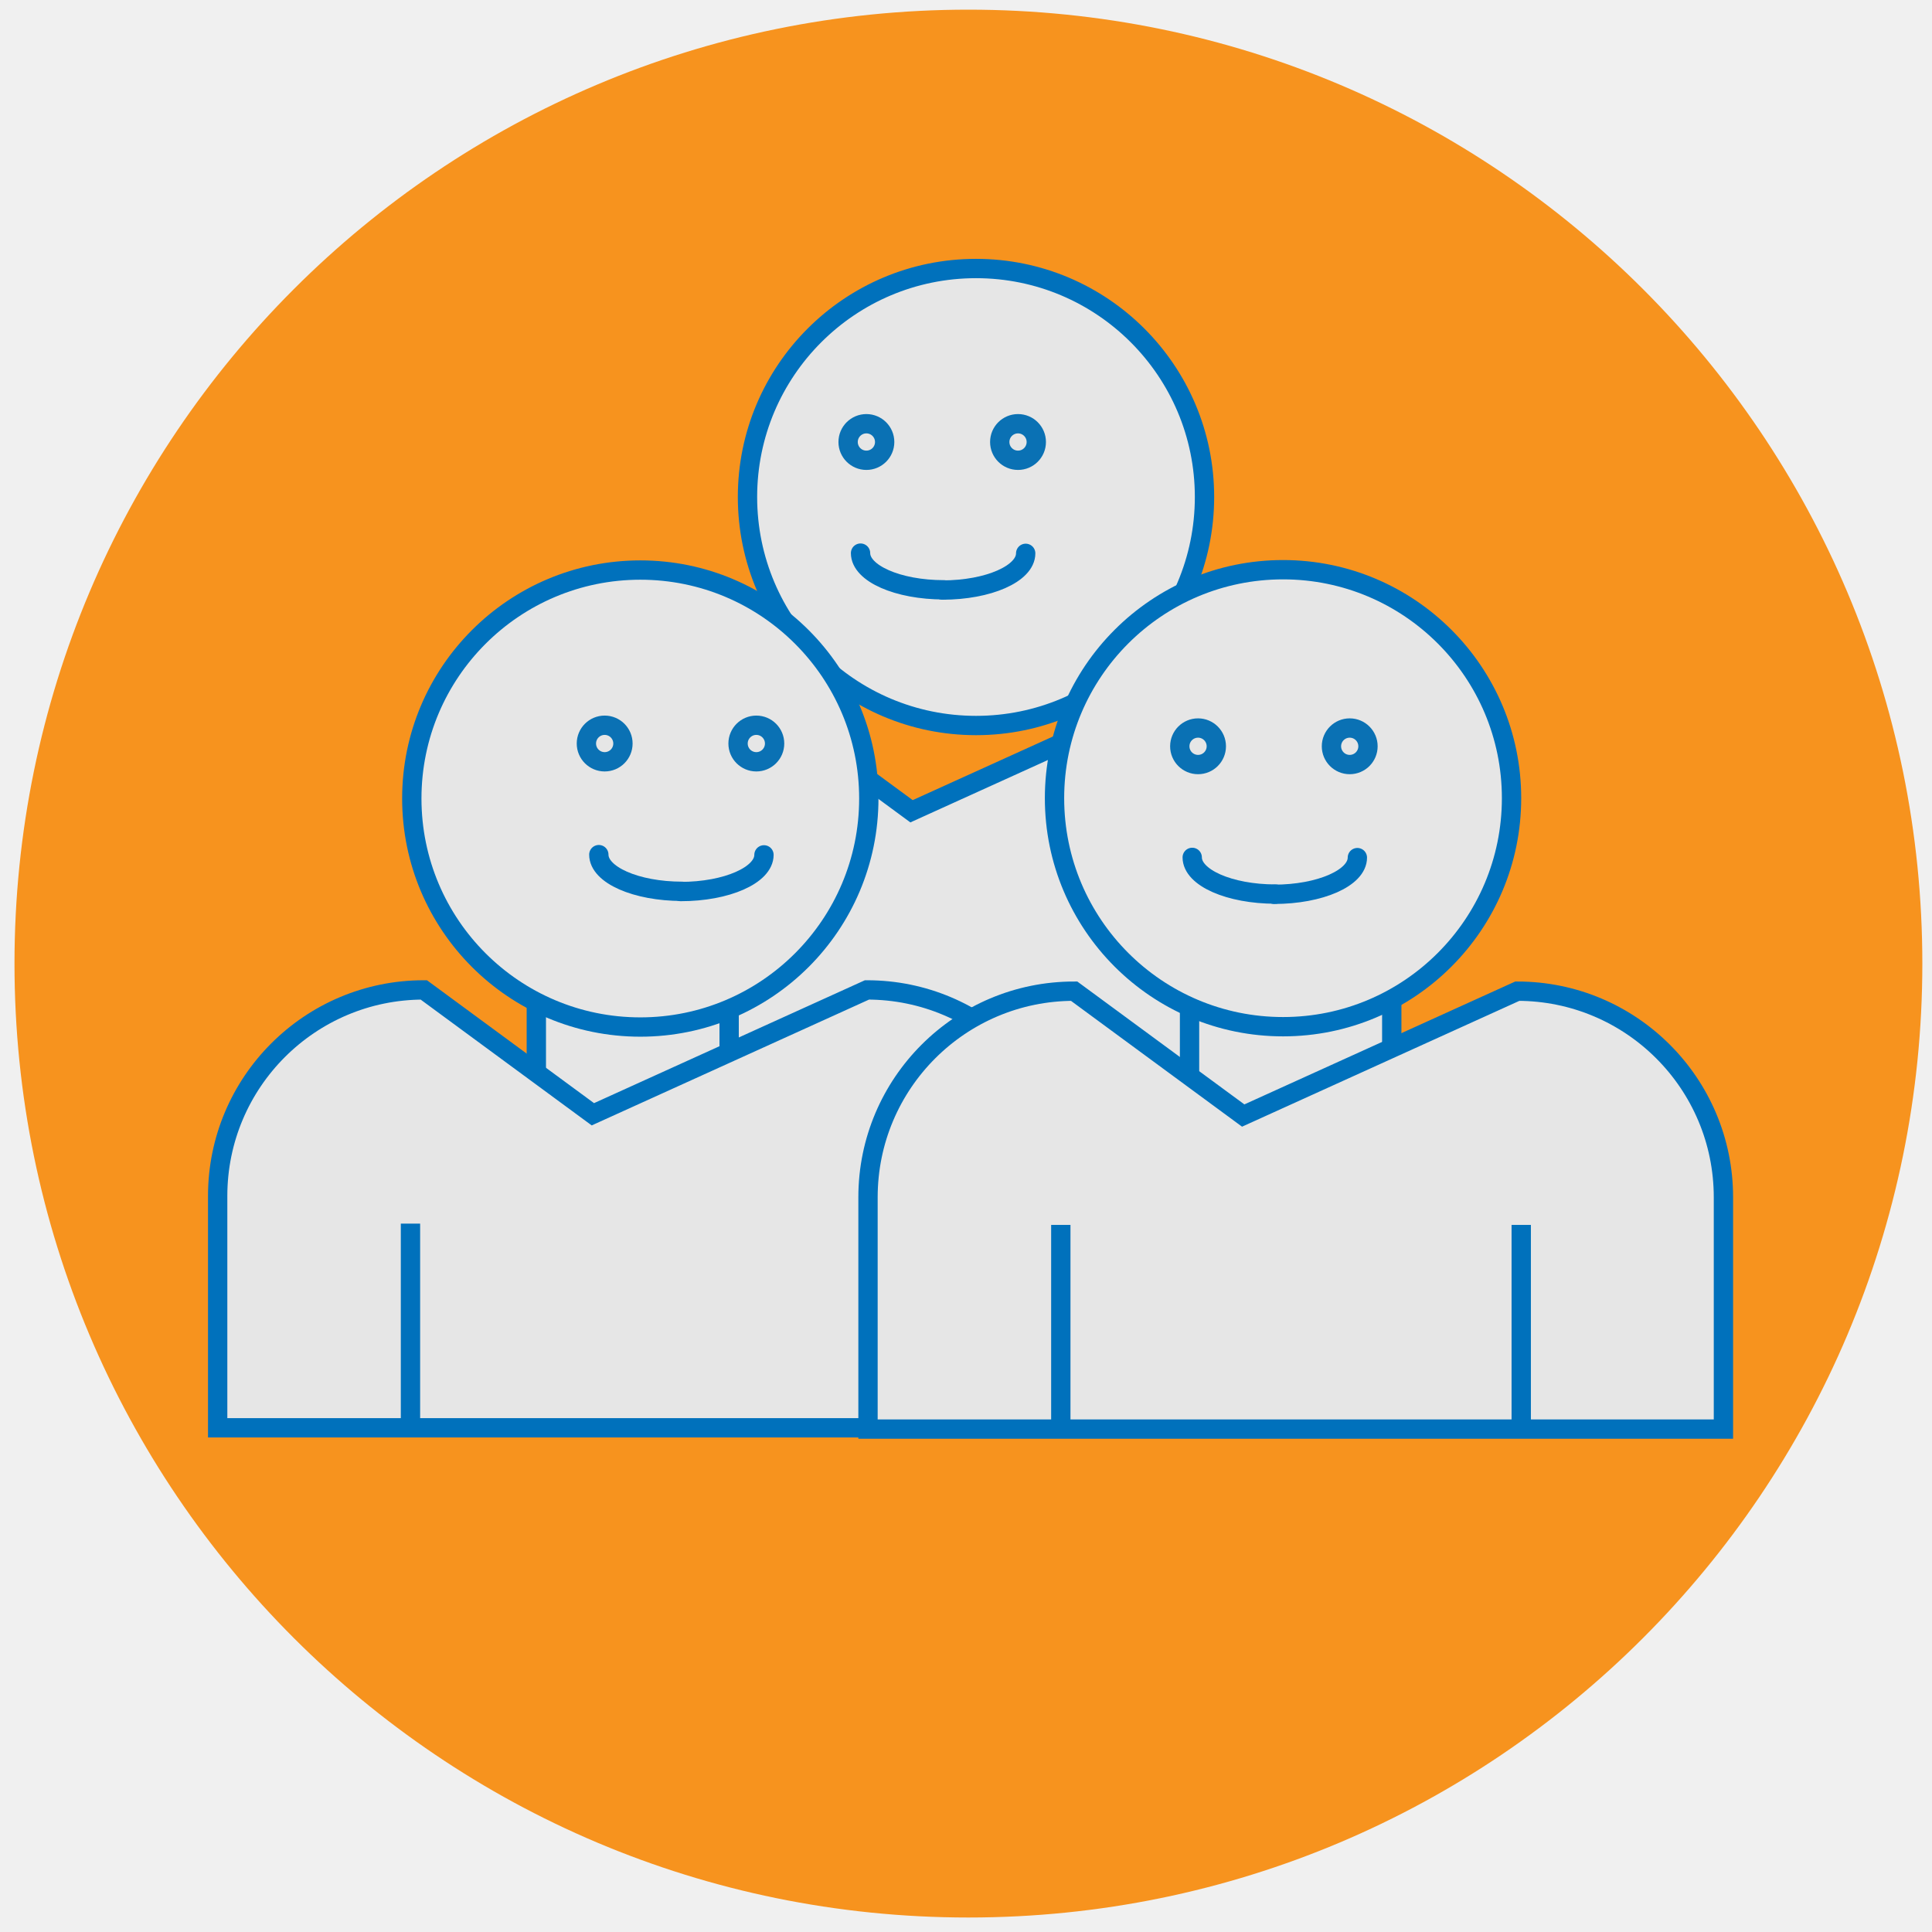
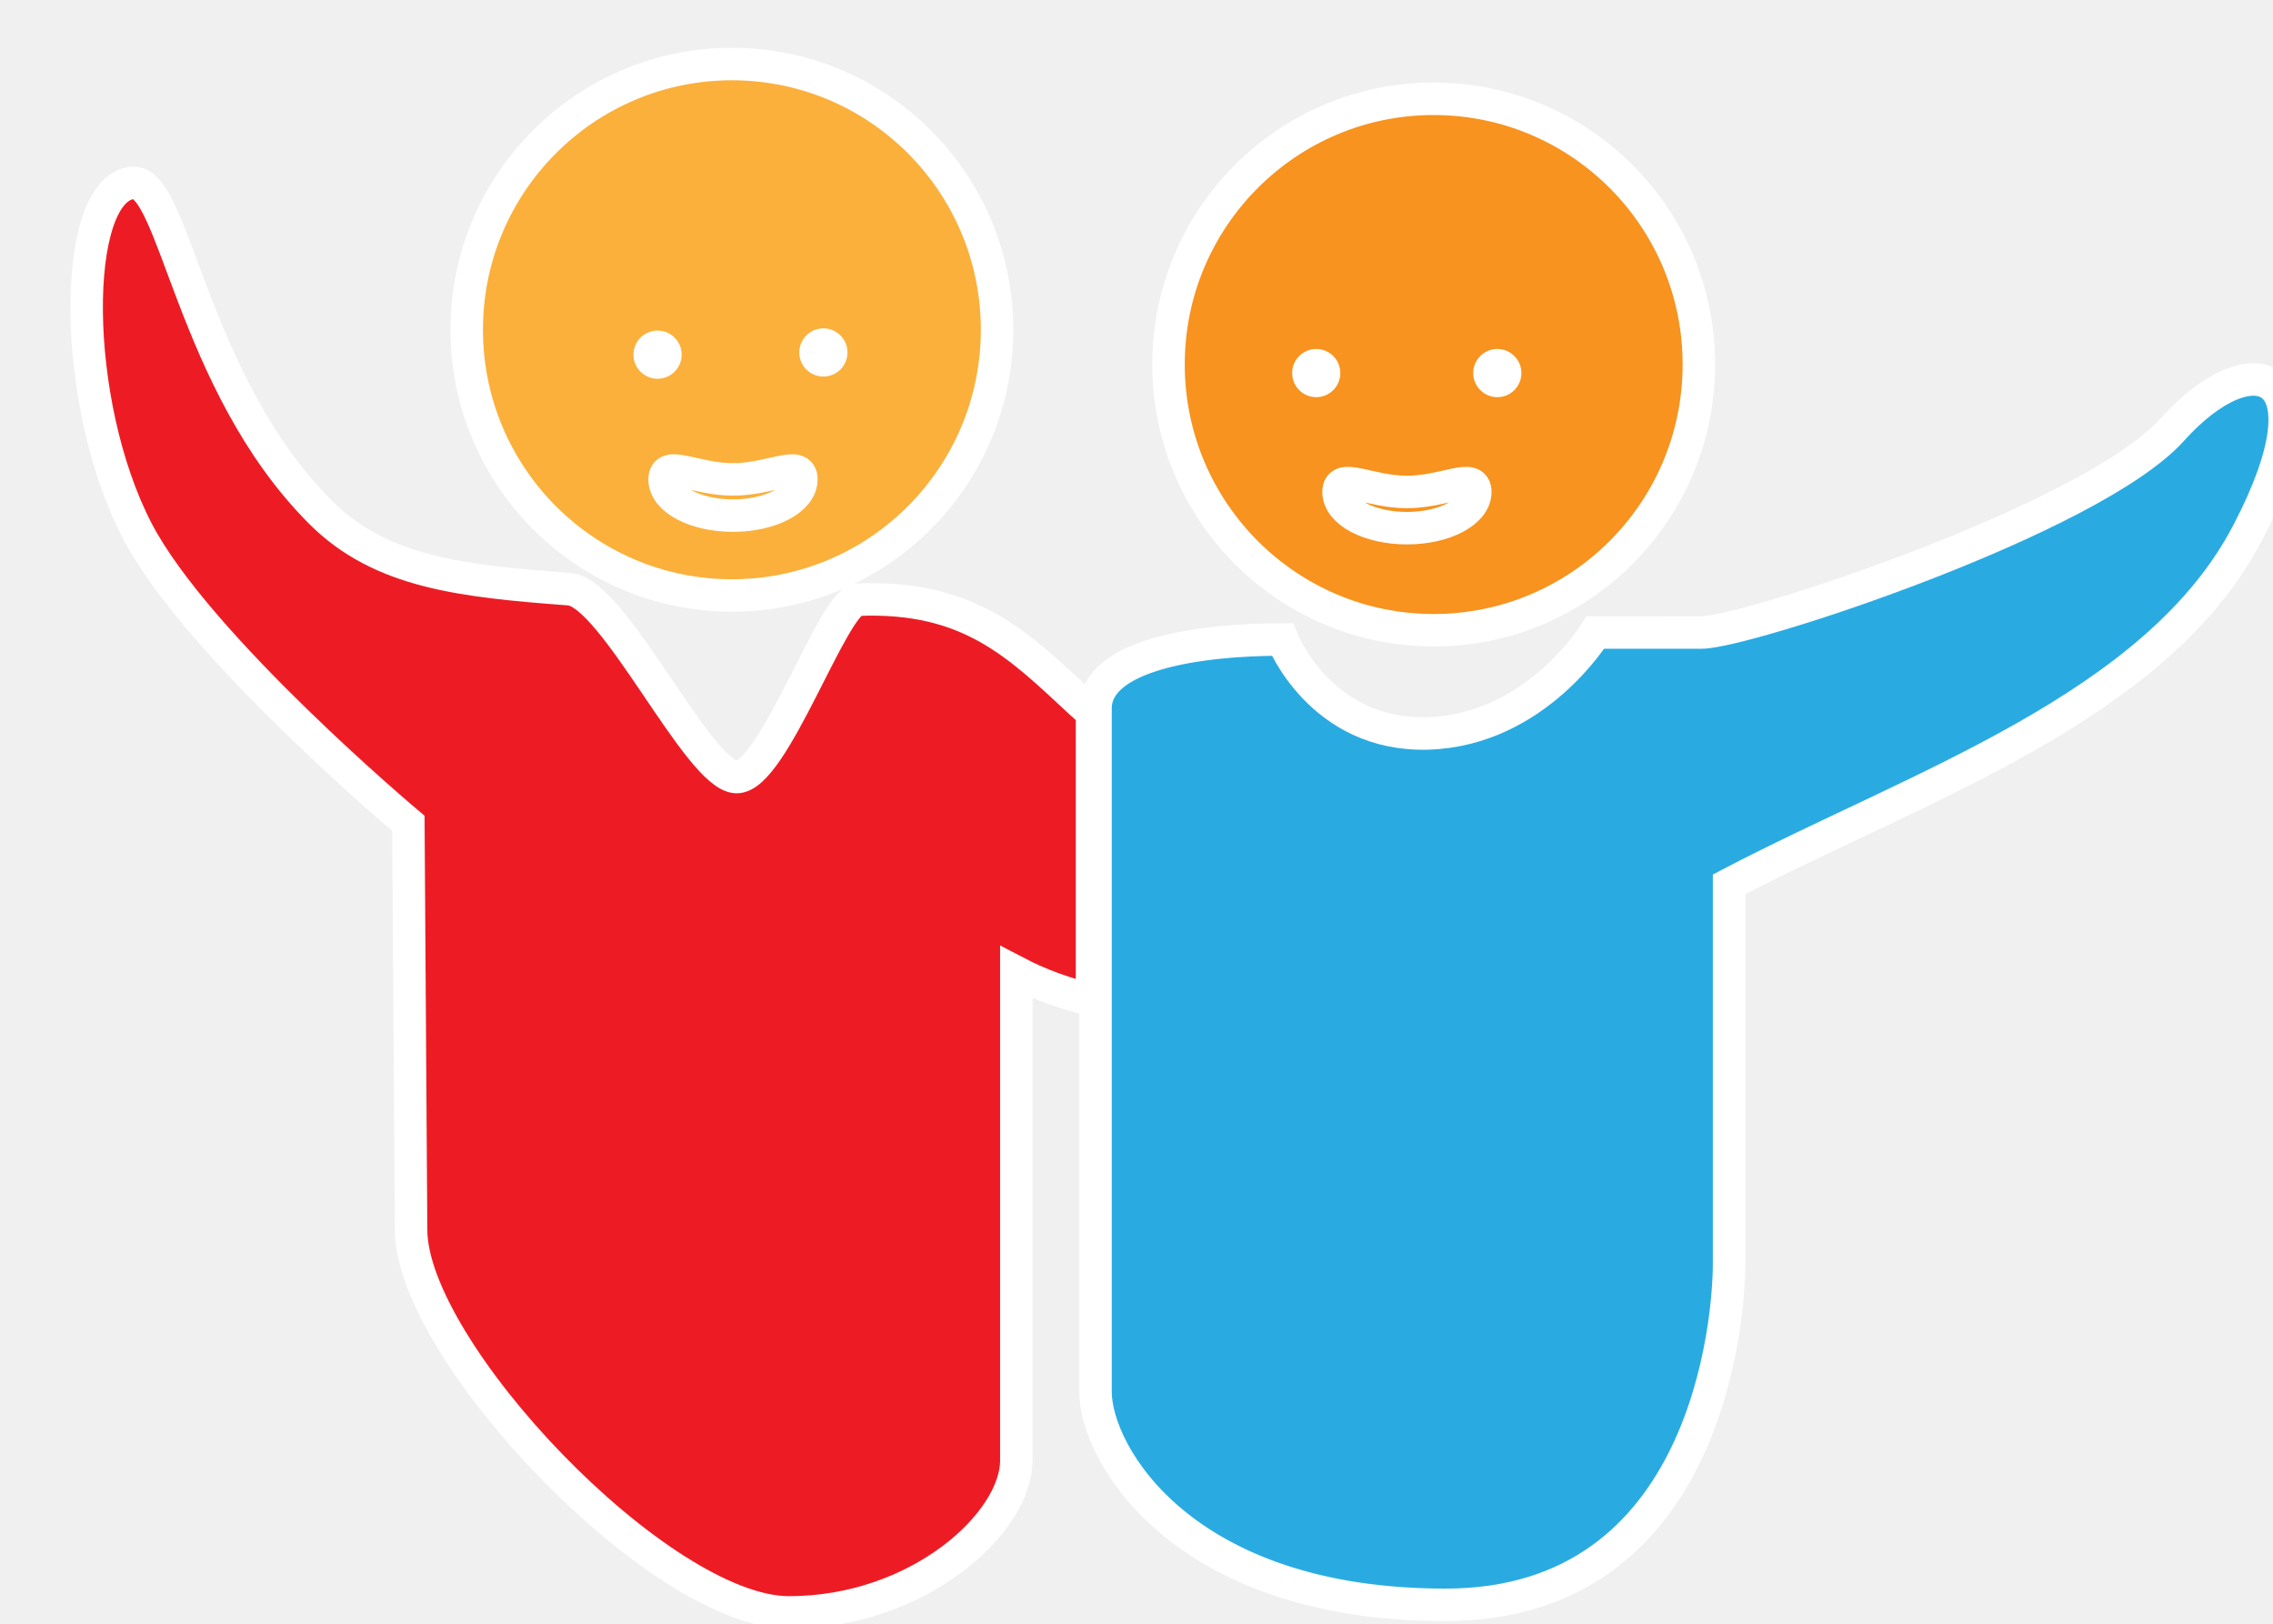
- <svg xmlns="http://www.w3.org/2000/svg" version="1.1" id="Calque_1" x="0px" y="0px" width="200px" height="200px" viewBox="0 0 200 200" enable-background="new 0 0 200 200" xml:space="preserve">
-   <circle fill="#F7931E" cx="100.25" cy="99.75" r="98.75" />
+ <svg xmlns="http://www.w3.org/2000/svg" version="1.1" id="Calque_1" x="0px" y="0px" width="70px" height="50px" viewBox="0 0 70 50" enable-background="new 0 0 70 50" xml:space="preserve">
  <g>
-     <g>
-       <g>
-         <path fill="#E6E6E6" stroke="#0071BC" stroke-width="2" d="M124.69,51.447c0,13.068-10.592,23.658-23.65,23.658     c-13.069,0-23.66-10.59-23.66-23.658c0-13.057,10.591-23.65,23.66-23.65C114.099,27.798,124.69,38.39,124.69,51.447z" />
-         <path fill="#E6E6E6" stroke="#0071BC" stroke-width="2" d="M55.521,116.439V92.445c0-11.785,9.55-21.337,21.336-21.337     l17.505,12.874l28.376-12.874c11.783,0,21.336,9.552,21.336,21.337v23.994H55.521z" />
-         <line fill="none" stroke="#0071BC" stroke-width="2" x1="75.48" y1="115.995" x2="75.48" y2="95.302" />
-         <line fill="none" stroke="#0071BC" stroke-width="2" x1="123.141" y1="115.995" x2="123.141" y2="95.302" />
-       </g>
-     </g>
-     <path fill="none" stroke="#0071BC" stroke-width="2" stroke-linecap="round" d="M89.083,57.258c0,2.099,3.856,3.799,8.621,3.799" />
-     <path fill="none" stroke="#0071BC" stroke-width="2" stroke-linecap="round" d="M106.179,57.282c0,2.1-3.856,3.799-8.621,3.799" />
-     <circle fill="none" stroke="#0A71B4" stroke-width="2" cx="89.688" cy="45.756" r="1.892" />
-     <circle fill="none" stroke="#0A71B4" stroke-width="2" cx="105.385" cy="45.756" r="1.892" />
+     <path fill="#FBB03B" stroke="#FFFFFF" d="M22.541,1.972c-4.509,0-8.168,3.663-8.168,8.18c0,4.521,3.655,8.185,8.168,8.185   c4.51,0,8.165-3.663,8.165-8.185C30.706,5.635,27.051,1.972,22.541,1.972" />
+     <path fill="#29ABE2" stroke="#FFFFFF" d="M33.738,32.027v10.828c0,1.922,2.676,6.563,10.776,6.563s8.735-8.846,8.735-10.494V27.232   c5.766-3.023,13.153-5.417,15.974-10.833c2.661-5.091,0.138-5.913-2.33-3.165c-2.476,2.757-13.119,6.243-14.491,6.243l-3.271,0.001   c0,0-1.822,2.999-5.142,3.106c-3.32,0.107-4.498-2.892-4.498-2.892c-2.607,0-5.753,0.474-5.753,2.122v1.349V32.027z" />
+     <path fill="#ED1C24" stroke="#FFFFFF" d="M33.63,21.937c-0.125-0.101-0.245-0.2-0.345-0.297c-1.921-1.785-3.426-3.312-6.86-3.174   c-0.767,0.029-2.608,5.498-3.749,5.462c-1.169-0.038-3.771-5.68-5.141-5.784c-3.288-0.249-5.8-0.506-7.66-2.366   c-4.01-4.01-4.5-10.311-5.81-10.146c-1.895,0.236-1.882,6.792,0.164,10.72c1.848,3.547,8.347,9.001,8.347,9.001L12.66,37.87   c0,3.715,7.658,11.781,11.638,11.781c3.98,0,7.001-2.749,7.001-4.678V29.94c0.754,0.394,1.537,0.666,2.331,0.859V21.937z" />
+     <path fill="#F7931E" stroke="#FFFFFF" d="M44.15,3.042c-4.505,0-8.164,3.663-8.164,8.18c0,4.521,3.659,8.185,8.164,8.185   c4.514,0,8.169-3.663,8.169-8.185C52.319,6.704,48.664,3.042,44.15,3.042" />
+     <circle fill="#FFFFFF" cx="20.25" cy="10.921" r="0.742" />
+     <circle fill="#FFFFFF" cx="46.112" cy="11.488" r="0.742" />
+     <circle fill="#FFFFFF" cx="40.535" cy="11.488" r="0.742" />
+     <circle fill="#FFFFFF" cx="25.357" cy="10.853" r="0.742" />
  </g>
-   <g>
-     <g>
-       <g>
-         <path fill="#E6E6E6" stroke="#0071BC" stroke-width="2" d="M89.939,82.661c0,13.067-10.591,23.657-23.651,23.657     c-13.067,0-23.658-10.59-23.658-23.657c0-13.058,10.591-23.649,23.658-23.649C79.348,59.011,89.939,69.603,89.939,82.661z" />
-         <path fill="#E6E6E6" stroke="#0071BC" stroke-width="2" d="M22.533,147.806v-23.994c0-11.784,9.549-21.337,21.338-21.337     l17.503,12.874l28.375-12.874c11.785,0,21.336,9.553,21.336,21.337v23.994H22.533z" />
-         <line fill="none" stroke="#0071BC" stroke-width="2" x1="42.492" y1="147.362" x2="42.492" y2="126.669" />
-         <line fill="none" stroke="#0071BC" stroke-width="2" x1="90.153" y1="147.362" x2="90.153" y2="126.669" />
-       </g>
-     </g>
-     <path fill="none" stroke="#0071BC" stroke-width="2" stroke-linecap="round" d="M61.99,88.471c0,2.1,3.856,3.798,8.622,3.798" />
-     <path fill="none" stroke="#0071BC" stroke-width="2" stroke-linecap="round" d="M79.086,88.495c0,2.1-3.856,3.797-8.62,3.797" />
-     <circle fill="none" stroke="#0A71B4" stroke-width="2" cx="62.595" cy="76.969" r="1.892" />
-     <circle fill="none" stroke="#0A71B4" stroke-width="2" cx="78.295" cy="76.969" r="1.892" />
-   </g>
-   <g>
-     <g>
-       <g>
-         <path fill="#E6E6E6" stroke="#0071BC" stroke-width="2" d="M156.474,82.627c0,13.067-10.592,23.657-23.651,23.657     c-13.069,0-23.66-10.59-23.66-23.657c0-13.057,10.591-23.651,23.66-23.651C145.882,58.979,156.474,69.57,156.474,82.627z" />
-         <path fill="#E6E6E6" stroke="#0071BC" stroke-width="2" d="M89.856,147.94v-23.995c0-11.786,9.549-21.339,21.337-21.339     l17.504,12.874l28.376-12.874c11.783,0,21.336,9.553,21.336,21.339v23.995H89.856z" />
-         <line fill="none" stroke="#0071BC" stroke-width="2" x1="109.815" y1="147.494" x2="109.815" y2="126.802" />
-         <line fill="none" stroke="#0071BC" stroke-width="2" x1="157.477" y1="147.494" x2="157.477" y2="126.802" />
-       </g>
-     </g>
-     <path fill="none" stroke="#0071BC" stroke-width="2" stroke-linecap="round" d="M123.418,88.756c0,2.1,3.856,3.799,8.621,3.799" />
-     <path fill="none" stroke="#0071BC" stroke-width="2" stroke-linecap="round" d="M140.514,88.78c0,2.1-3.856,3.798-8.621,3.798" />
-     <circle fill="none" stroke="#0A71B4" stroke-width="2" cx="124.022" cy="77.255" r="1.891" />
-     <circle fill="none" stroke="#0A71B4" stroke-width="2" cx="139.722" cy="77.255" r="1.891" />
-   </g>
+   <path fill="none" stroke="#FFFFFF" stroke-linecap="round" d="M24.679,14.762c0,0.616-0.943,1.115-2.106,1.115  c-1.164,0-2.106-0.499-2.106-1.115c0-0.615,0.943,0,2.106,0C23.736,14.762,24.679,14.146,24.679,14.762z" />
+   <path fill="none" stroke="#FFFFFF" stroke-linecap="round" d="M45.434,15.149c0,0.615-0.943,1.115-2.106,1.115  s-2.106-0.5-2.106-1.115c0-0.616,0.943,0,2.106,0S45.434,14.533,45.434,15.149z" />
</svg>
